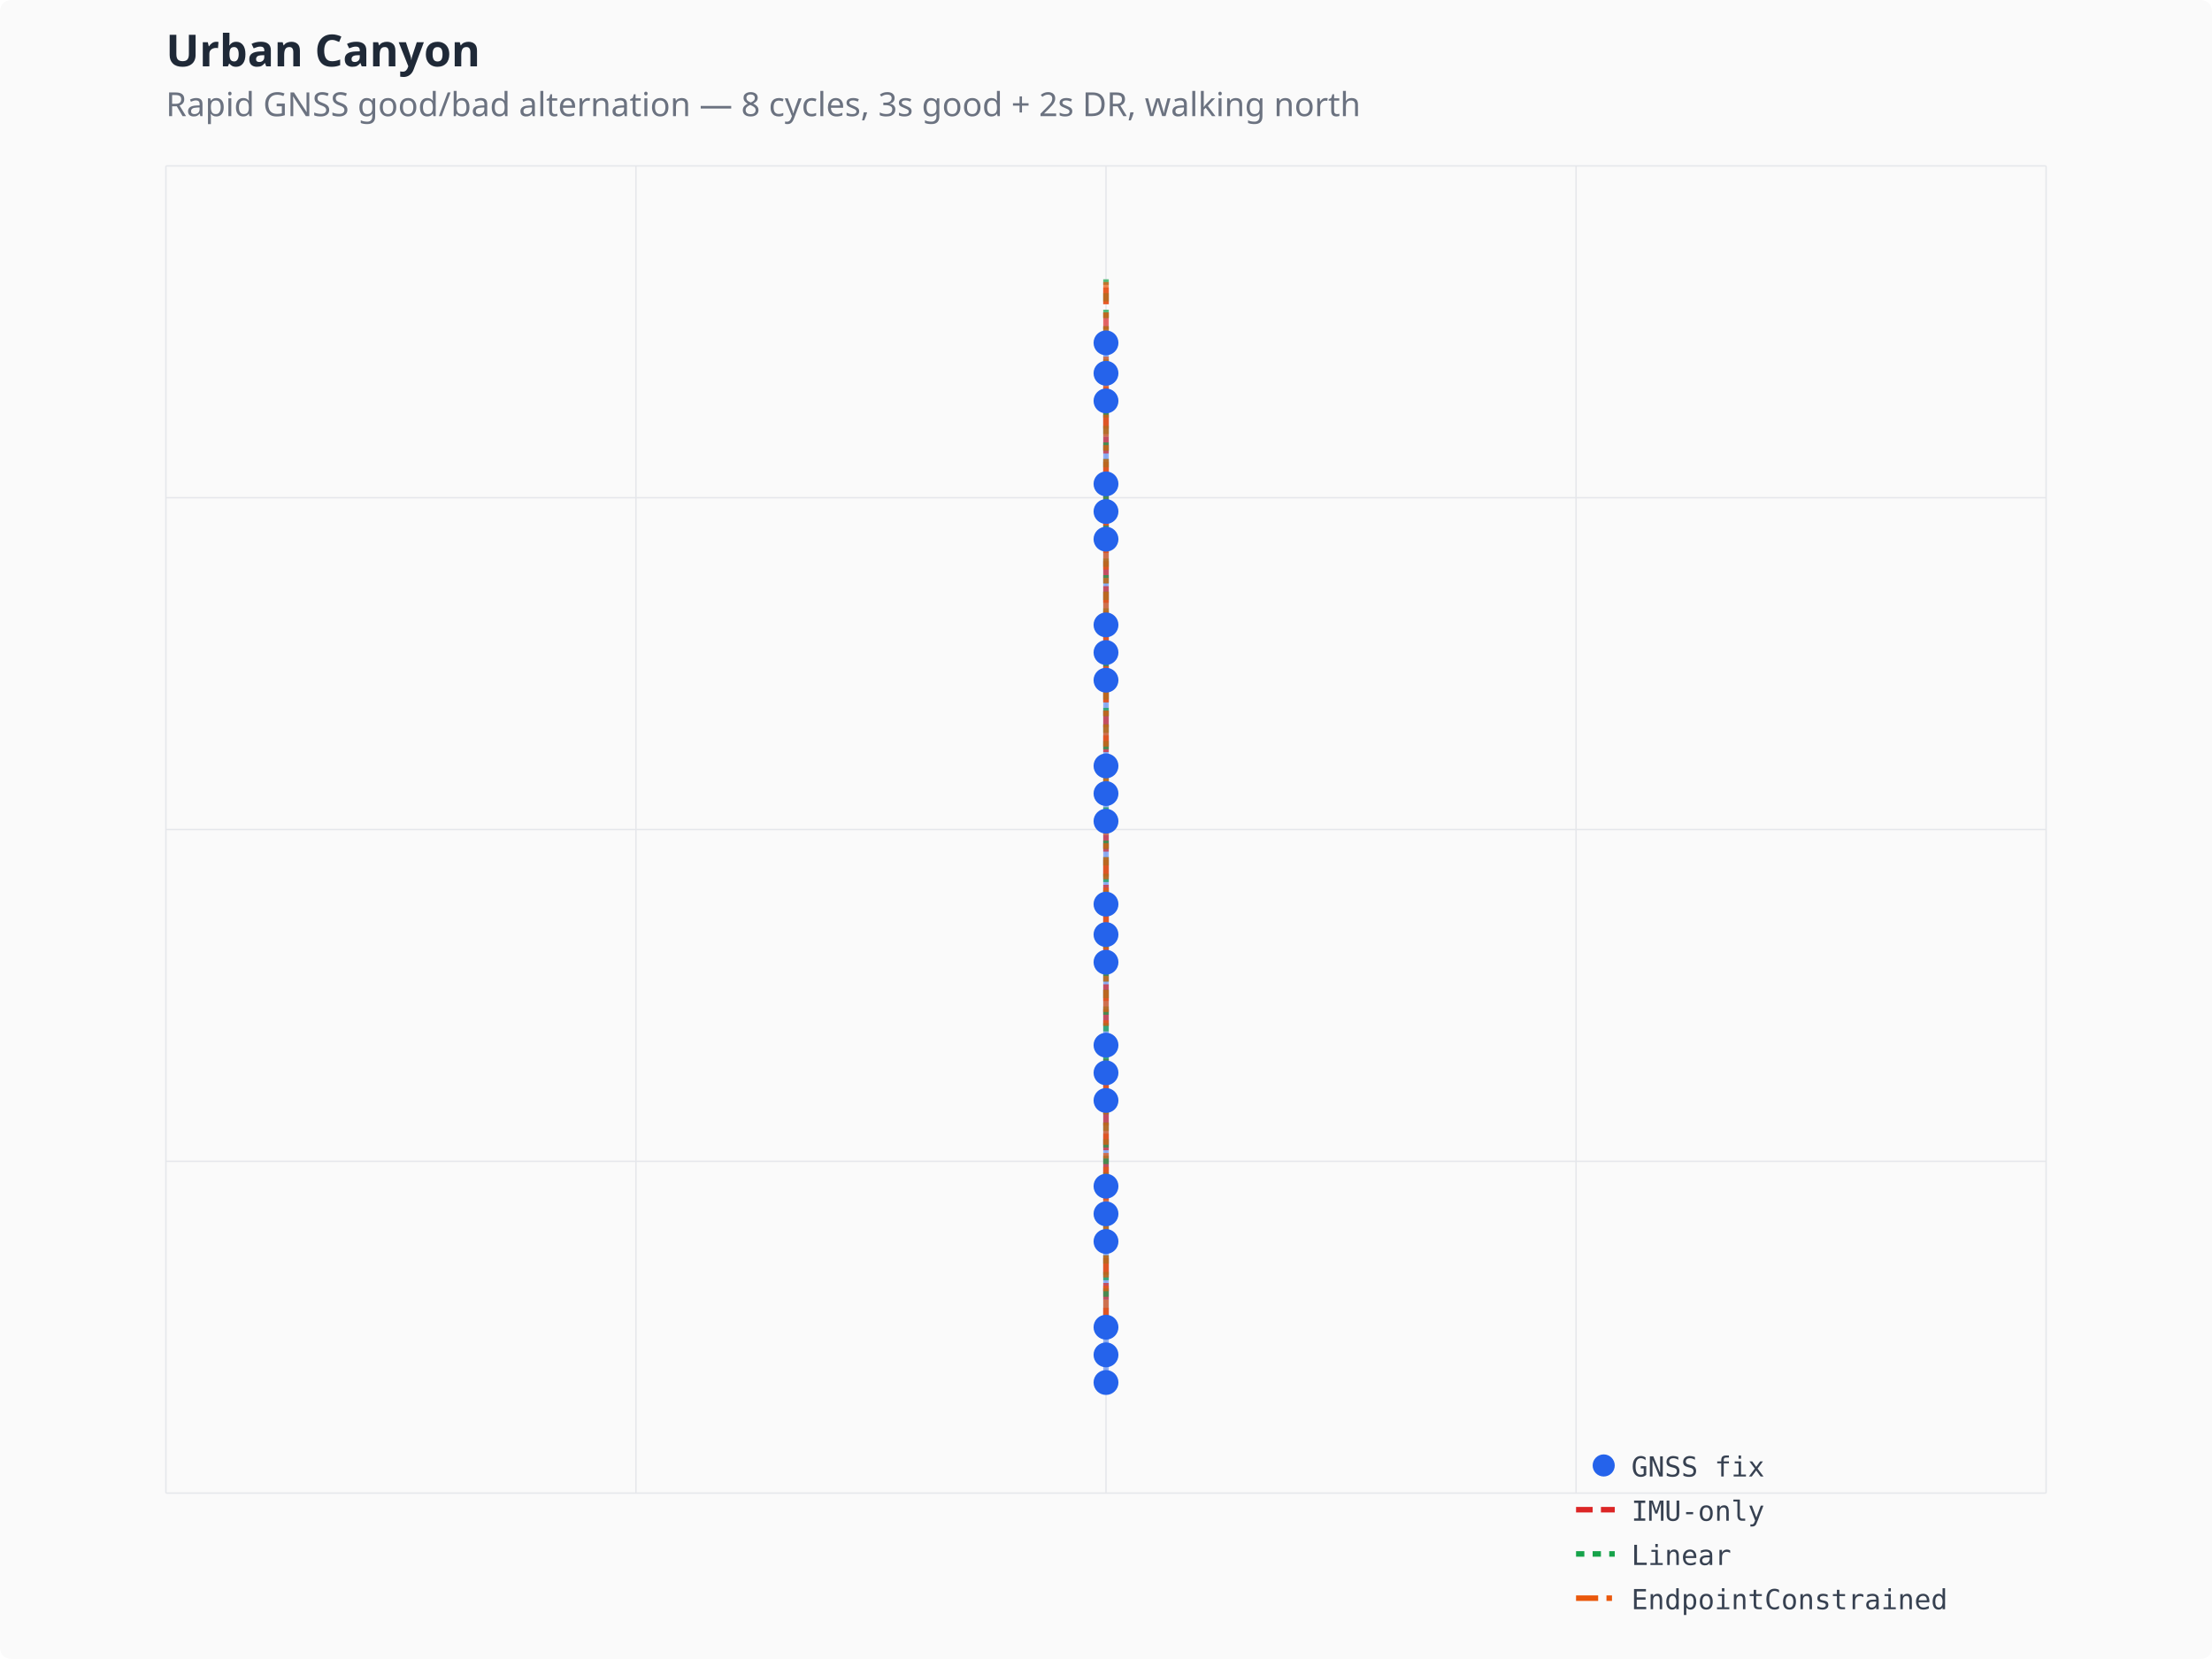
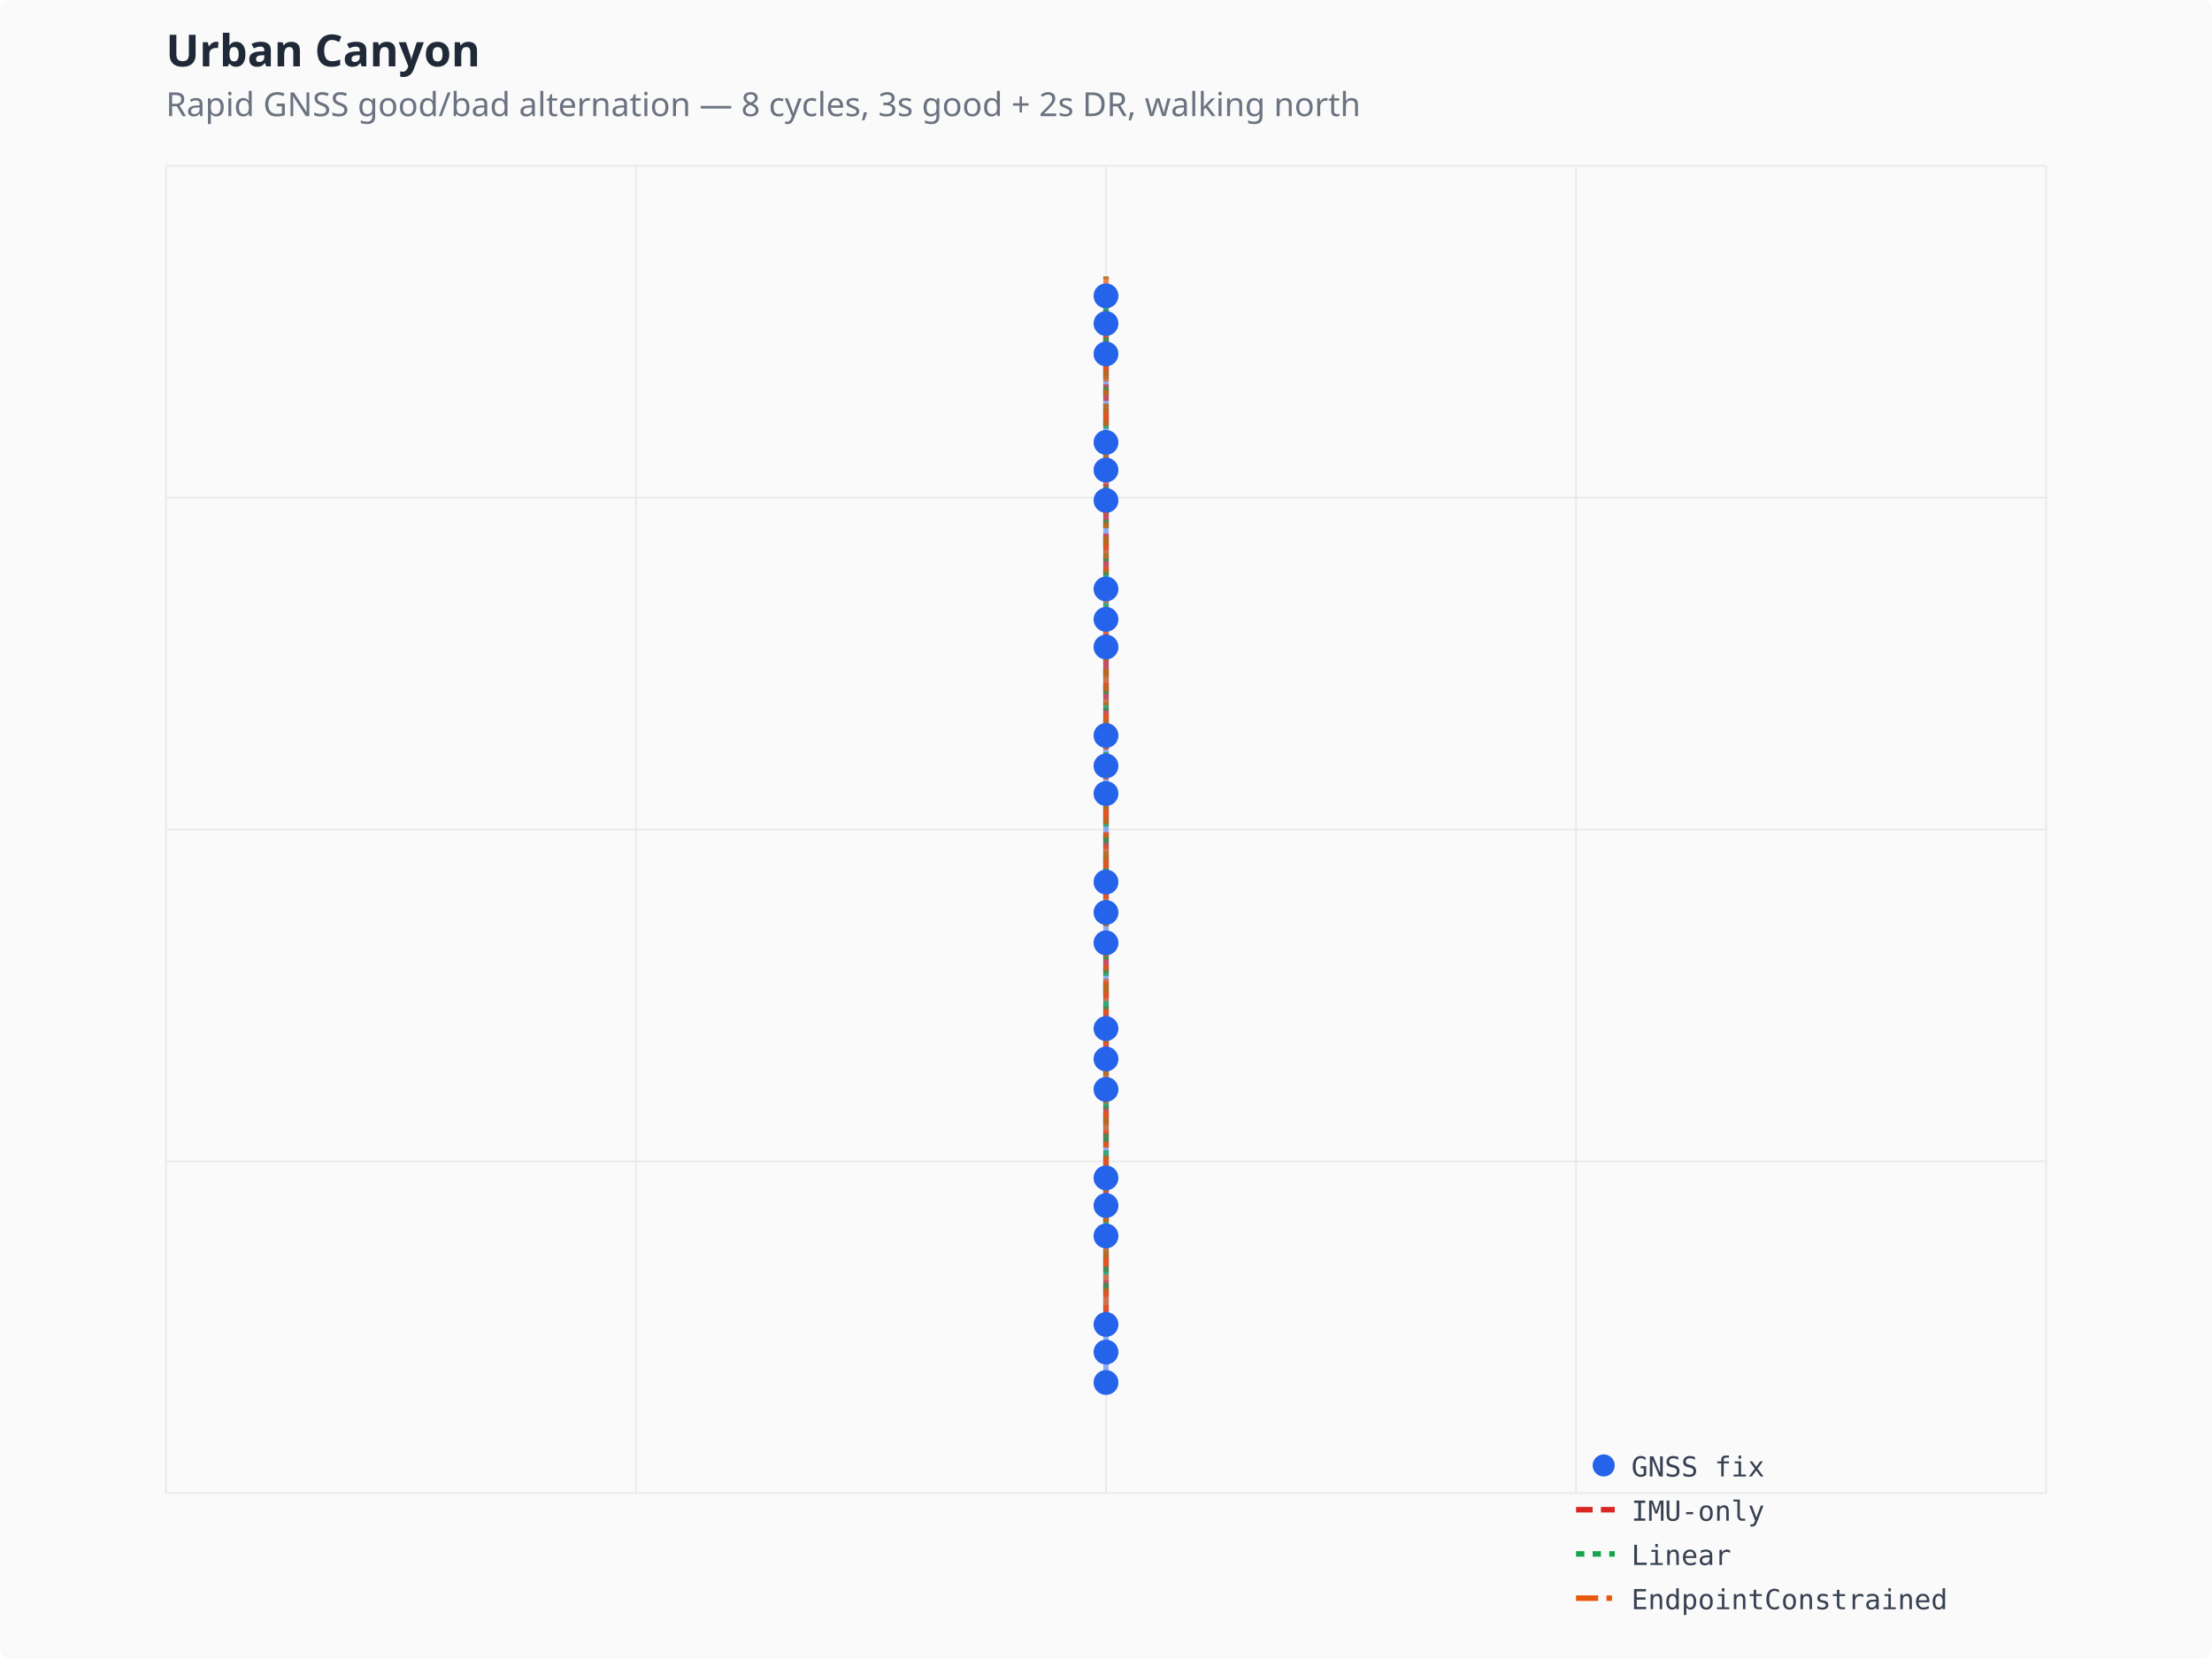
<svg xmlns="http://www.w3.org/2000/svg" viewBox="0 0 800 600" width="800" height="600">
  <style>
  .title { font: bold 16px sans-serif; fill: #1f2937; }
  .desc { font: 12px sans-serif; fill: #6b7280; }
  .label { font: 10px monospace; fill: #374151; }
  .grid { stroke: #e5e7eb; stroke-width: 0.5; }
</style>
  <rect width="800" height="600" fill="#fafafa" rx="4" />
  <text x="60" y="24" class="title">Urban Canyon</text>
  <text x="60" y="42" class="desc">Rapid GNSS good/bad alternation — 8 cycles, 3s good + 2s DR, walking north</text>
  <line x1="60" y1="60.0" x2="740.0" y2="60.0" class="grid" />
  <line x1="60.0" y1="60" x2="60.0" y2="540.0" class="grid" />
  <line x1="60" y1="180.0" x2="740.0" y2="180.0" class="grid" />
  <line x1="230.0" y1="60" x2="230.0" y2="540.0" class="grid" />
  <line x1="60" y1="300.0" x2="740.0" y2="300.0" class="grid" />
  <line x1="400.0" y1="60" x2="400.0" y2="540.0" class="grid" />
  <line x1="60" y1="420.0" x2="740.0" y2="420.0" class="grid" />
  <line x1="570.0" y1="60" x2="570.0" y2="540.0" class="grid" />
  <line x1="60" y1="540.0" x2="740.0" y2="540.0" class="grid" />
  <line x1="740.0" y1="60" x2="740.0" y2="540.0" class="grid" />
-   <path d="M400,500 L400,490 L400,480 L400,449 L400,439 L400,429 L400,398 L400,388 L400,378 L400,348 L400,338 L400,327 L400,297 L400,287 L400,277 L400,246 L400,236 L400,226 L400,195 L400,185 L400,175 L400,145 L400,135 L400,124 " fill="none" stroke="#2563eb" stroke-width="2" opacity="0.5" />
-   <path d="M400,479 L400,478 L400,477 L400,476 L400,475 L400,474 L400,474 L400,473 L400,472 L400,471 L400,470 L400,469 L400,468 L400,467 L400,466 L400,465 L400,464 L400,463 L400,462 L400,461 L400,460 L400,459 L400,458 L400,457 L400,456 L400,428 L400,427 L400,426 L400,425 L400,425 L400,424 L400,423 L400,422 L400,421 L400,420 L400,419 L400,418 L400,417 L400,416 L400,415 L400,415 L400,414 L400,413 L400,412 L400,411 L400,410 L400,409 L400,408 L400,406 L400,405 L400,377 L400,376 L400,375 L400,375 L400,374 L400,373 L400,372 L400,371 L400,370 L400,369 L400,368 L400,368 L400,367 L400,366 L400,365 L400,364 L400,363 L400,362 L400,361 L400,360 L400,359 L400,358 L400,357 L400,356 L400,355 L400,326 L400,326 L400,325 L400,324 L400,323 L400,322 L400,321 L400,320 L400,320 L400,319 L400,318 L400,317 L400,316 L400,315 L400,314 L400,313 L400,312 L400,311 L400,310 L400,309 L400,308 L400,307 L400,306 L400,305 L400,304 L400,276 L400,275 L400,274 L400,273 L400,272 L400,271 L400,271 L400,270 L400,269 L400,268 L400,267 L400,266 L400,265 L400,264 L400,263 L400,262 L400,261 L400,260 L400,259 L400,258 L400,257 L400,256 L400,255 L400,254 L400,253 L400,225 L400,224 L400,223 L400,222 L400,222 L400,221 L400,220 L400,219 L400,218 L400,217 L400,216 L400,215 L400,214 L400,213 L400,212 L400,211 L400,211 L400,210 L400,209 L400,208 L400,207 L400,206 L400,205 L400,203 L400,202 L400,174 L400,173 L400,172 L400,172 L400,171 L400,170 L400,169 L400,168 L400,167 L400,166 L400,165 L400,165 L400,164 L400,163 L400,162 L400,161 L400,160 L400,159 L400,158 L400,157 L400,156 L400,155 L400,154 L400,153 L400,152 L400,123 L400,123 L400,122 L400,121 L400,120 L400,119 L400,118 L400,117 L400,116 L400,116 L400,115 L400,114 L400,113 L400,112 L400,111 L400,110 L400,109 L400,108 L400,107 L400,106 L400,105 L400,104 L400,103 L400,102 L400,101 " fill="none" stroke="#dc2626" stroke-width="2" opacity="0.7" stroke-dasharray="6,3" />
-   <path d="M400,469 L400,468 L400,467 L400,467 L400,466 L400,465 L400,464 L400,463 L400,463 L400,462 L400,461 L400,460 L400,459 L400,459 L400,458 L400,457 L400,456 L400,456 L400,455 L400,454 L400,453 L400,452 L400,452 L400,451 L400,450 L400,418 L400,417 L400,417 L400,416 L400,415 L400,414 L400,413 L400,413 L400,412 L400,411 L400,410 L400,409 L400,409 L400,408 L400,407 L400,406 L400,406 L400,405 L400,404 L400,403 L400,402 L400,402 L400,401 L400,400 L400,399 L400,367 L400,367 L400,366 L400,365 L400,364 L400,363 L400,363 L400,362 L400,361 L400,360 L400,360 L400,359 L400,358 L400,357 L400,356 L400,356 L400,355 L400,354 L400,353 L400,352 L400,352 L400,351 L400,350 L400,349 L400,349 L400,317 L400,316 L400,315 L400,314 L400,313 L400,313 L400,312 L400,311 L400,310 L400,310 L400,309 L400,308 L400,307 L400,306 L400,306 L400,305 L400,304 L400,303 L400,302 L400,302 L400,301 L400,300 L400,299 L400,299 L400,298 L400,266 L400,265 L400,264 L400,264 L400,263 L400,262 L400,261 L400,260 L400,260 L400,259 L400,258 L400,257 L400,256 L400,256 L400,255 L400,254 L400,253 L400,253 L400,252 L400,251 L400,250 L400,249 L400,249 L400,248 L400,247 L400,215 L400,214 L400,214 L400,213 L400,212 L400,211 L400,210 L400,210 L400,209 L400,208 L400,207 L400,206 L400,206 L400,205 L400,204 L400,203 L400,203 L400,202 L400,201 L400,200 L400,199 L400,199 L400,198 L400,197 L400,196 L400,164 L400,164 L400,163 L400,162 L400,161 L400,160 L400,160 L400,159 L400,158 L400,157 L400,156 L400,156 L400,155 L400,154 L400,153 L400,153 L400,152 L400,151 L400,150 L400,149 L400,149 L400,148 L400,147 L400,146 L400,145 L400,123 L400,123 L400,122 L400,121 L400,120 L400,119 L400,118 L400,117 L400,116 L400,116 L400,115 L400,114 L400,113 L400,112 L400,111 L400,110 L400,109 L400,108 L400,107 L400,106 L400,105 L400,104 L400,103 L400,102 L400,101 " fill="none" stroke="#16a34a" stroke-width="2" opacity="0.7" stroke-dasharray="3,3" />
-   <path d="M400,478 L400,477 L400,476 L400,475 L400,474 L400,473 L400,472 L400,471 L400,470 L400,469 L400,468 L400,467 L400,465 L400,464 L400,463 L400,462 L400,461 L400,460 L400,458 L400,457 L400,456 L400,454 L400,453 L400,452 L400,450 L400,427 L400,426 L400,425 L400,424 L400,423 L400,422 L400,421 L400,420 L400,419 L400,418 L400,417 L400,416 L400,415 L400,414 L400,412 L400,411 L400,410 L400,409 L400,408 L400,406 L400,405 L400,404 L400,402 L400,401 L400,400 L400,376 L400,375 L400,374 L400,374 L400,373 L400,372 L400,370 L400,369 L400,368 L400,367 L400,366 L400,365 L400,364 L400,363 L400,362 L400,360 L400,359 L400,358 L400,357 L400,355 L400,354 L400,353 L400,352 L400,350 L400,349 L400,326 L400,325 L400,324 L400,323 L400,322 L400,321 L400,320 L400,319 L400,318 L400,317 L400,315 L400,314 L400,313 L400,312 L400,311 L400,310 L400,308 L400,307 L400,306 L400,305 L400,303 L400,302 L400,301 L400,300 L400,298 L400,275 L400,274 L400,273 L400,272 L400,271 L400,270 L400,269 L400,268 L400,267 L400,266 L400,265 L400,264 L400,262 L400,261 L400,260 L400,259 L400,258 L400,256 L400,255 L400,254 L400,253 L400,251 L400,250 L400,249 L400,247 L400,224 L400,223 L400,222 L400,221 L400,220 L400,219 L400,218 L400,217 L400,216 L400,215 L400,214 L400,213 L400,212 L400,211 L400,209 L400,208 L400,207 L400,206 L400,204 L400,203 L400,202 L400,201 L400,199 L400,198 L400,197 L400,173 L400,172 L400,171 L400,170 L400,169 L400,168 L400,167 L400,166 L400,165 L400,164 L400,163 L400,162 L400,161 L400,160 L400,159 L400,157 L400,156 L400,155 L400,154 L400,152 L400,151 L400,150 L400,149 L400,147 L400,146 L400,123 L400,123 L400,122 L400,121 L400,120 L400,119 L400,118 L400,117 L400,116 L400,116 L400,115 L400,114 L400,113 L400,112 L400,111 L400,110 L400,109 L400,108 L400,107 L400,106 L400,105 L400,104 L400,103 L400,102 L400,101 " fill="none" stroke="#ea580c" stroke-width="2" opacity="0.7" stroke-dasharray="8,3,2,3" />
+   <path d="M400,500 L400,489 L400,479 L400,447 L400,436 L400,426 L400,394 L400,383 L400,372 L400,341 L400,330 L400,319 L400,287 L400,277 L400,266 L400,234 L400,224 L400,213 L400,181 L400,170 L400,160 L400,128 L400,117 L400,107 " fill="none" stroke="#2563eb" stroke-width="2" opacity="0.5" />
+   <path d="M400,478 L400,477 L400,477 L400,477 L400,477 L400,477 L400,476 L400,476 L400,476 L400,476 L400,475 L400,475 L400,475 L400,475 L400,475 L400,474 L400,474 L400,474 L400,474 L400,473 L400,473 L400,473 L400,473 L400,473 L400,472 L400,472 L400,424 L400,424 L400,424 L400,424 L400,424 L400,423 L400,423 L400,423 L400,423 L400,422 L400,422 L400,422 L400,422 L400,422 L400,421 L400,421 L400,421 L400,421 L400,420 L400,420 L400,420 L400,420 L400,419 L400,419 L400,419 L400,371 L400,371 L400,371 L400,371 L400,370 L400,370 L400,370 L400,370 L400,370 L400,369 L400,369 L400,369 L400,369 L400,368 L400,368 L400,368 L400,368 L400,368 L400,367 L400,367 L400,367 L400,367 L400,366 L400,366 L400,366 L400,366 L400,318 L400,318 L400,318 L400,317 L400,317 L400,317 L400,317 L400,317 L400,316 L400,316 L400,316 L400,316 L400,315 L400,315 L400,315 L400,315 L400,315 L400,314 L400,314 L400,314 L400,314 L400,313 L400,313 L400,313 L400,313 L400,265 L400,265 L400,265 L400,264 L400,264 L400,264 L400,264 L400,264 L400,263 L400,263 L400,263 L400,263 L400,262 L400,262 L400,262 L400,262 L400,262 L400,261 L400,261 L400,261 L400,261 L400,260 L400,260 L400,260 L400,260 L400,259 L400,212 L400,212 L400,211 L400,211 L400,211 L400,211 L400,210 L400,210 L400,210 L400,210 L400,210 L400,209 L400,209 L400,209 L400,209 L400,208 L400,208 L400,208 L400,208 L400,208 L400,207 L400,207 L400,207 L400,207 L400,206 L400,159 L400,159 L400,158 L400,158 L400,158 L400,158 L400,157 L400,157 L400,157 L400,157 L400,157 L400,156 L400,156 L400,156 L400,156 L400,155 L400,155 L400,155 L400,155 L400,155 L400,154 L400,154 L400,154 L400,154 L400,153 L400,153 L400,105 L400,105 L400,105 L400,105 L400,105 L400,104 L400,104 L400,104 L400,104 L400,104 L400,103 L400,103 L400,103 L400,103 L400,102 L400,102 L400,102 L400,102 L400,101 L400,101 L400,101 L400,101 L400,101 L400,100 L400,100 " fill="none" stroke="#dc2626" stroke-width="2" opacity="0.7" stroke-dasharray="6,3" />
+   <path d="M400,467 L400,467 L400,467 L400,467 L400,467 L400,466 L400,466 L400,466 L400,466 L400,466 L400,465 L400,465 L400,465 L400,465 L400,465 L400,464 L400,464 L400,464 L400,464 L400,464 L400,463 L400,463 L400,463 L400,463 L400,462 L400,462 L400,414 L400,414 L400,414 L400,414 L400,413 L400,413 L400,413 L400,413 L400,413 L400,412 L400,412 L400,412 L400,412 L400,411 L400,411 L400,411 L400,411 L400,411 L400,410 L400,410 L400,410 L400,410 L400,410 L400,409 L400,409 L400,361 L400,361 L400,361 L400,360 L400,360 L400,360 L400,360 L400,360 L400,359 L400,359 L400,359 L400,359 L400,359 L400,358 L400,358 L400,358 L400,358 L400,358 L400,357 L400,357 L400,357 L400,357 L400,357 L400,356 L400,356 L400,356 L400,308 L400,308 L400,307 L400,307 L400,307 L400,307 L400,307 L400,306 L400,306 L400,306 L400,306 L400,306 L400,305 L400,305 L400,305 L400,305 L400,305 L400,304 L400,304 L400,304 L400,304 L400,304 L400,303 L400,303 L400,303 L400,255 L400,255 L400,254 L400,254 L400,254 L400,254 L400,254 L400,253 L400,253 L400,253 L400,253 L400,253 L400,252 L400,252 L400,252 L400,252 L400,252 L400,251 L400,251 L400,251 L400,251 L400,250 L400,250 L400,250 L400,250 L400,250 L400,202 L400,201 L400,201 L400,201 L400,201 L400,201 L400,200 L400,200 L400,200 L400,200 L400,199 L400,199 L400,199 L400,199 L400,199 L400,198 L400,198 L400,198 L400,198 L400,198 L400,197 L400,197 L400,197 L400,197 L400,197 L400,149 L400,148 L400,148 L400,148 L400,148 L400,147 L400,147 L400,147 L400,147 L400,147 L400,146 L400,146 L400,146 L400,146 L400,146 L400,145 L400,145 L400,145 L400,145 L400,145 L400,144 L400,144 L400,144 L400,144 L400,144 L400,143 L400,105 L400,105 L400,105 L400,105 L400,105 L400,104 L400,104 L400,104 L400,104 L400,104 L400,103 L400,103 L400,103 L400,103 L400,102 L400,102 L400,102 L400,102 L400,101 L400,101 L400,101 L400,101 L400,101 L400,100 L400,100 " fill="none" stroke="#16a34a" stroke-width="2" opacity="0.7" stroke-dasharray="3,3" />
+   <path d="M400,474 L400,474 L400,474 L400,473 L400,473 L400,473 L400,472 L400,472 L400,472 L400,471 L400,471 L400,471 L400,470 L400,470 L400,470 L400,469 L400,469 L400,468 L400,468 L400,468 L400,467 L400,467 L400,467 L400,466 L400,466 L400,465 L400,421 L400,421 L400,420 L400,420 L400,420 L400,419 L400,419 L400,419 L400,418 L400,418 L400,418 L400,417 L400,417 L400,417 L400,416 L400,416 L400,415 L400,415 L400,415 L400,414 L400,414 L400,414 L400,413 L400,413 L400,412 L400,368 L400,368 L400,368 L400,367 L400,367 L400,366 L400,366 L400,366 L400,365 L400,365 L400,365 L400,364 L400,364 L400,364 L400,363 L400,363 L400,363 L400,362 L400,362 L400,361 L400,361 L400,361 L400,360 L400,360 L400,359 L400,359 L400,315 L400,315 L400,314 L400,314 L400,314 L400,313 L400,313 L400,312 L400,312 L400,312 L400,311 L400,311 L400,311 L400,310 L400,310 L400,310 L400,309 L400,309 L400,308 L400,308 L400,308 L400,307 L400,307 L400,306 L400,306 L400,262 L400,262 L400,261 L400,261 L400,261 L400,260 L400,260 L400,259 L400,259 L400,259 L400,258 L400,258 L400,258 L400,257 L400,257 L400,257 L400,256 L400,256 L400,255 L400,255 L400,255 L400,254 L400,254 L400,254 L400,253 L400,253 L400,209 L400,208 L400,208 L400,208 L400,207 L400,207 L400,207 L400,206 L400,206 L400,205 L400,205 L400,205 L400,204 L400,204 L400,204 L400,203 L400,203 L400,203 L400,202 L400,202 L400,201 L400,201 L400,201 L400,200 L400,200 L400,156 L400,155 L400,155 L400,155 L400,154 L400,154 L400,154 L400,153 L400,153 L400,152 L400,152 L400,152 L400,151 L400,151 L400,151 L400,150 L400,150 L400,150 L400,149 L400,149 L400,148 L400,148 L400,148 L400,147 L400,147 L400,146 L400,105 L400,105 L400,105 L400,105 L400,105 L400,104 L400,104 L400,104 L400,104 L400,104 L400,103 L400,103 L400,103 L400,103 L400,102 L400,102 L400,102 L400,102 L400,101 L400,101 L400,101 L400,101 L400,101 L400,100 L400,100 " fill="none" stroke="#ea580c" stroke-width="2" opacity="0.7" stroke-dasharray="8,3,2,3" />
  <circle cx="400" cy="500" r="4" fill="#2563eb" stroke="#2563eb" />
-   <circle cx="400" cy="490" r="4" fill="#2563eb" stroke="#2563eb" />
-   <circle cx="400" cy="480" r="4" fill="#2563eb" stroke="#2563eb" />
-   <circle cx="400" cy="449" r="4" fill="#2563eb" stroke="#2563eb" />
-   <circle cx="400" cy="439" r="4" fill="#2563eb" stroke="#2563eb" />
-   <circle cx="400" cy="429" r="4" fill="#2563eb" stroke="#2563eb" />
-   <circle cx="400" cy="398" r="4" fill="#2563eb" stroke="#2563eb" />
-   <circle cx="400" cy="388" r="4" fill="#2563eb" stroke="#2563eb" />
-   <circle cx="400" cy="378" r="4" fill="#2563eb" stroke="#2563eb" />
-   <circle cx="400" cy="348" r="4" fill="#2563eb" stroke="#2563eb" />
-   <circle cx="400" cy="338" r="4" fill="#2563eb" stroke="#2563eb" />
-   <circle cx="400" cy="327" r="4" fill="#2563eb" stroke="#2563eb" />
-   <circle cx="400" cy="297" r="4" fill="#2563eb" stroke="#2563eb" />
+   <circle cx="400" cy="489" r="4" fill="#2563eb" stroke="#2563eb" />
+   <circle cx="400" cy="479" r="4" fill="#2563eb" stroke="#2563eb" />
+   <circle cx="400" cy="447" r="4" fill="#2563eb" stroke="#2563eb" />
+   <circle cx="400" cy="436" r="4" fill="#2563eb" stroke="#2563eb" />
+   <circle cx="400" cy="426" r="4" fill="#2563eb" stroke="#2563eb" />
+   <circle cx="400" cy="394" r="4" fill="#2563eb" stroke="#2563eb" />
+   <circle cx="400" cy="383" r="4" fill="#2563eb" stroke="#2563eb" />
+   <circle cx="400" cy="372" r="4" fill="#2563eb" stroke="#2563eb" />
+   <circle cx="400" cy="341" r="4" fill="#2563eb" stroke="#2563eb" />
+   <circle cx="400" cy="330" r="4" fill="#2563eb" stroke="#2563eb" />
+   <circle cx="400" cy="319" r="4" fill="#2563eb" stroke="#2563eb" />
  <circle cx="400" cy="287" r="4" fill="#2563eb" stroke="#2563eb" />
  <circle cx="400" cy="277" r="4" fill="#2563eb" stroke="#2563eb" />
-   <circle cx="400" cy="246" r="4" fill="#2563eb" stroke="#2563eb" />
-   <circle cx="400" cy="236" r="4" fill="#2563eb" stroke="#2563eb" />
-   <circle cx="400" cy="226" r="4" fill="#2563eb" stroke="#2563eb" />
-   <circle cx="400" cy="195" r="4" fill="#2563eb" stroke="#2563eb" />
-   <circle cx="400" cy="185" r="4" fill="#2563eb" stroke="#2563eb" />
-   <circle cx="400" cy="175" r="4" fill="#2563eb" stroke="#2563eb" />
-   <circle cx="400" cy="145" r="4" fill="#2563eb" stroke="#2563eb" />
-   <circle cx="400" cy="135" r="4" fill="#2563eb" stroke="#2563eb" />
-   <circle cx="400" cy="124" r="4" fill="#2563eb" stroke="#2563eb" />
+   <circle cx="400" cy="266" r="4" fill="#2563eb" stroke="#2563eb" />
+   <circle cx="400" cy="234" r="4" fill="#2563eb" stroke="#2563eb" />
+   <circle cx="400" cy="224" r="4" fill="#2563eb" stroke="#2563eb" />
+   <circle cx="400" cy="213" r="4" fill="#2563eb" stroke="#2563eb" />
+   <circle cx="400" cy="181" r="4" fill="#2563eb" stroke="#2563eb" />
+   <circle cx="400" cy="170" r="4" fill="#2563eb" stroke="#2563eb" />
+   <circle cx="400" cy="160" r="4" fill="#2563eb" stroke="#2563eb" />
+   <circle cx="400" cy="128" r="4" fill="#2563eb" stroke="#2563eb" />
+   <circle cx="400" cy="117" r="4" fill="#2563eb" stroke="#2563eb" />
+   <circle cx="400" cy="107" r="4" fill="#2563eb" stroke="#2563eb" />
  <circle cx="580" cy="530" r="4" fill="#2563eb" />
  <text x="590.0" y="534.0" class="label">GNSS fix</text>
  <line x1="570.0" y1="546" x2="584.0" y2="546" stroke="#dc2626" stroke-width="2" stroke-dasharray="6,3" />
  <text x="590.0" y="550.0" class="label">IMU-only</text>
  <line x1="570.0" y1="562" x2="584.0" y2="562" stroke="#16a34a" stroke-width="2" stroke-dasharray="3,3" />
  <text x="590.0" y="566.0" class="label">Linear</text>
  <line x1="570.0" y1="578" x2="584.0" y2="578" stroke="#ea580c" stroke-width="2" stroke-dasharray="8,3,2,3" />
  <text x="590.0" y="582.0" class="label">EndpointConstrained</text>
</svg>
